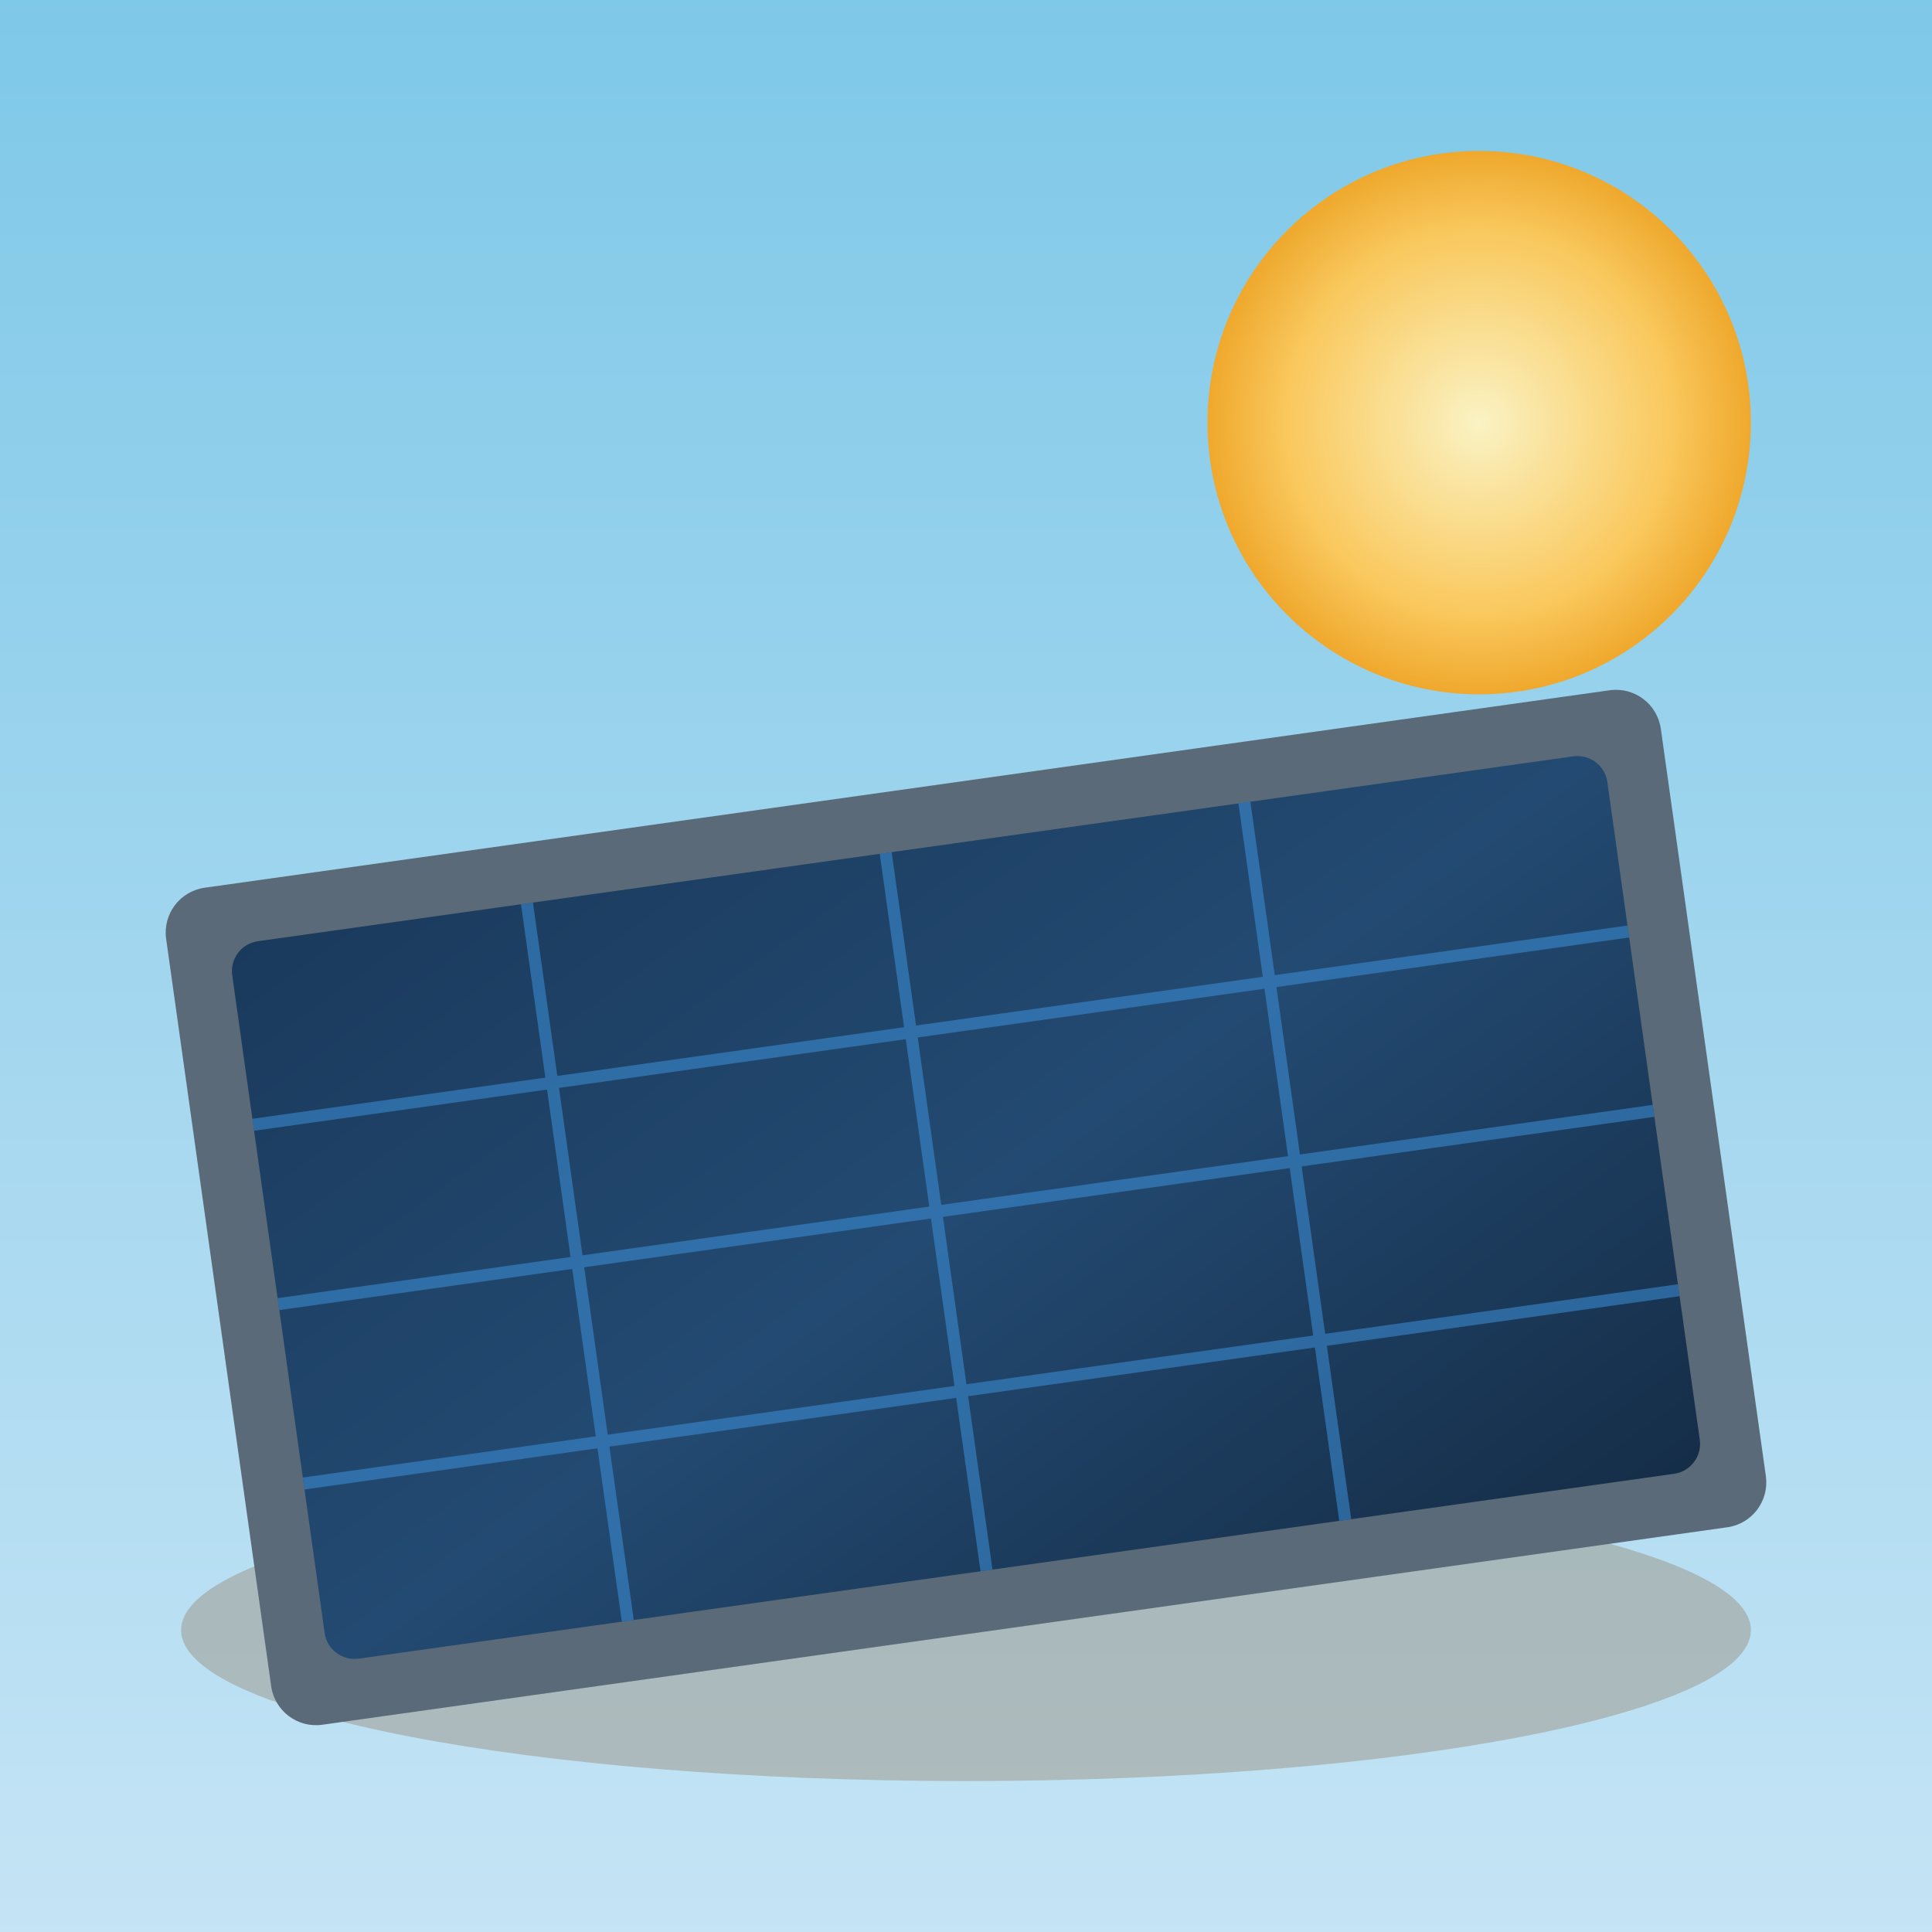
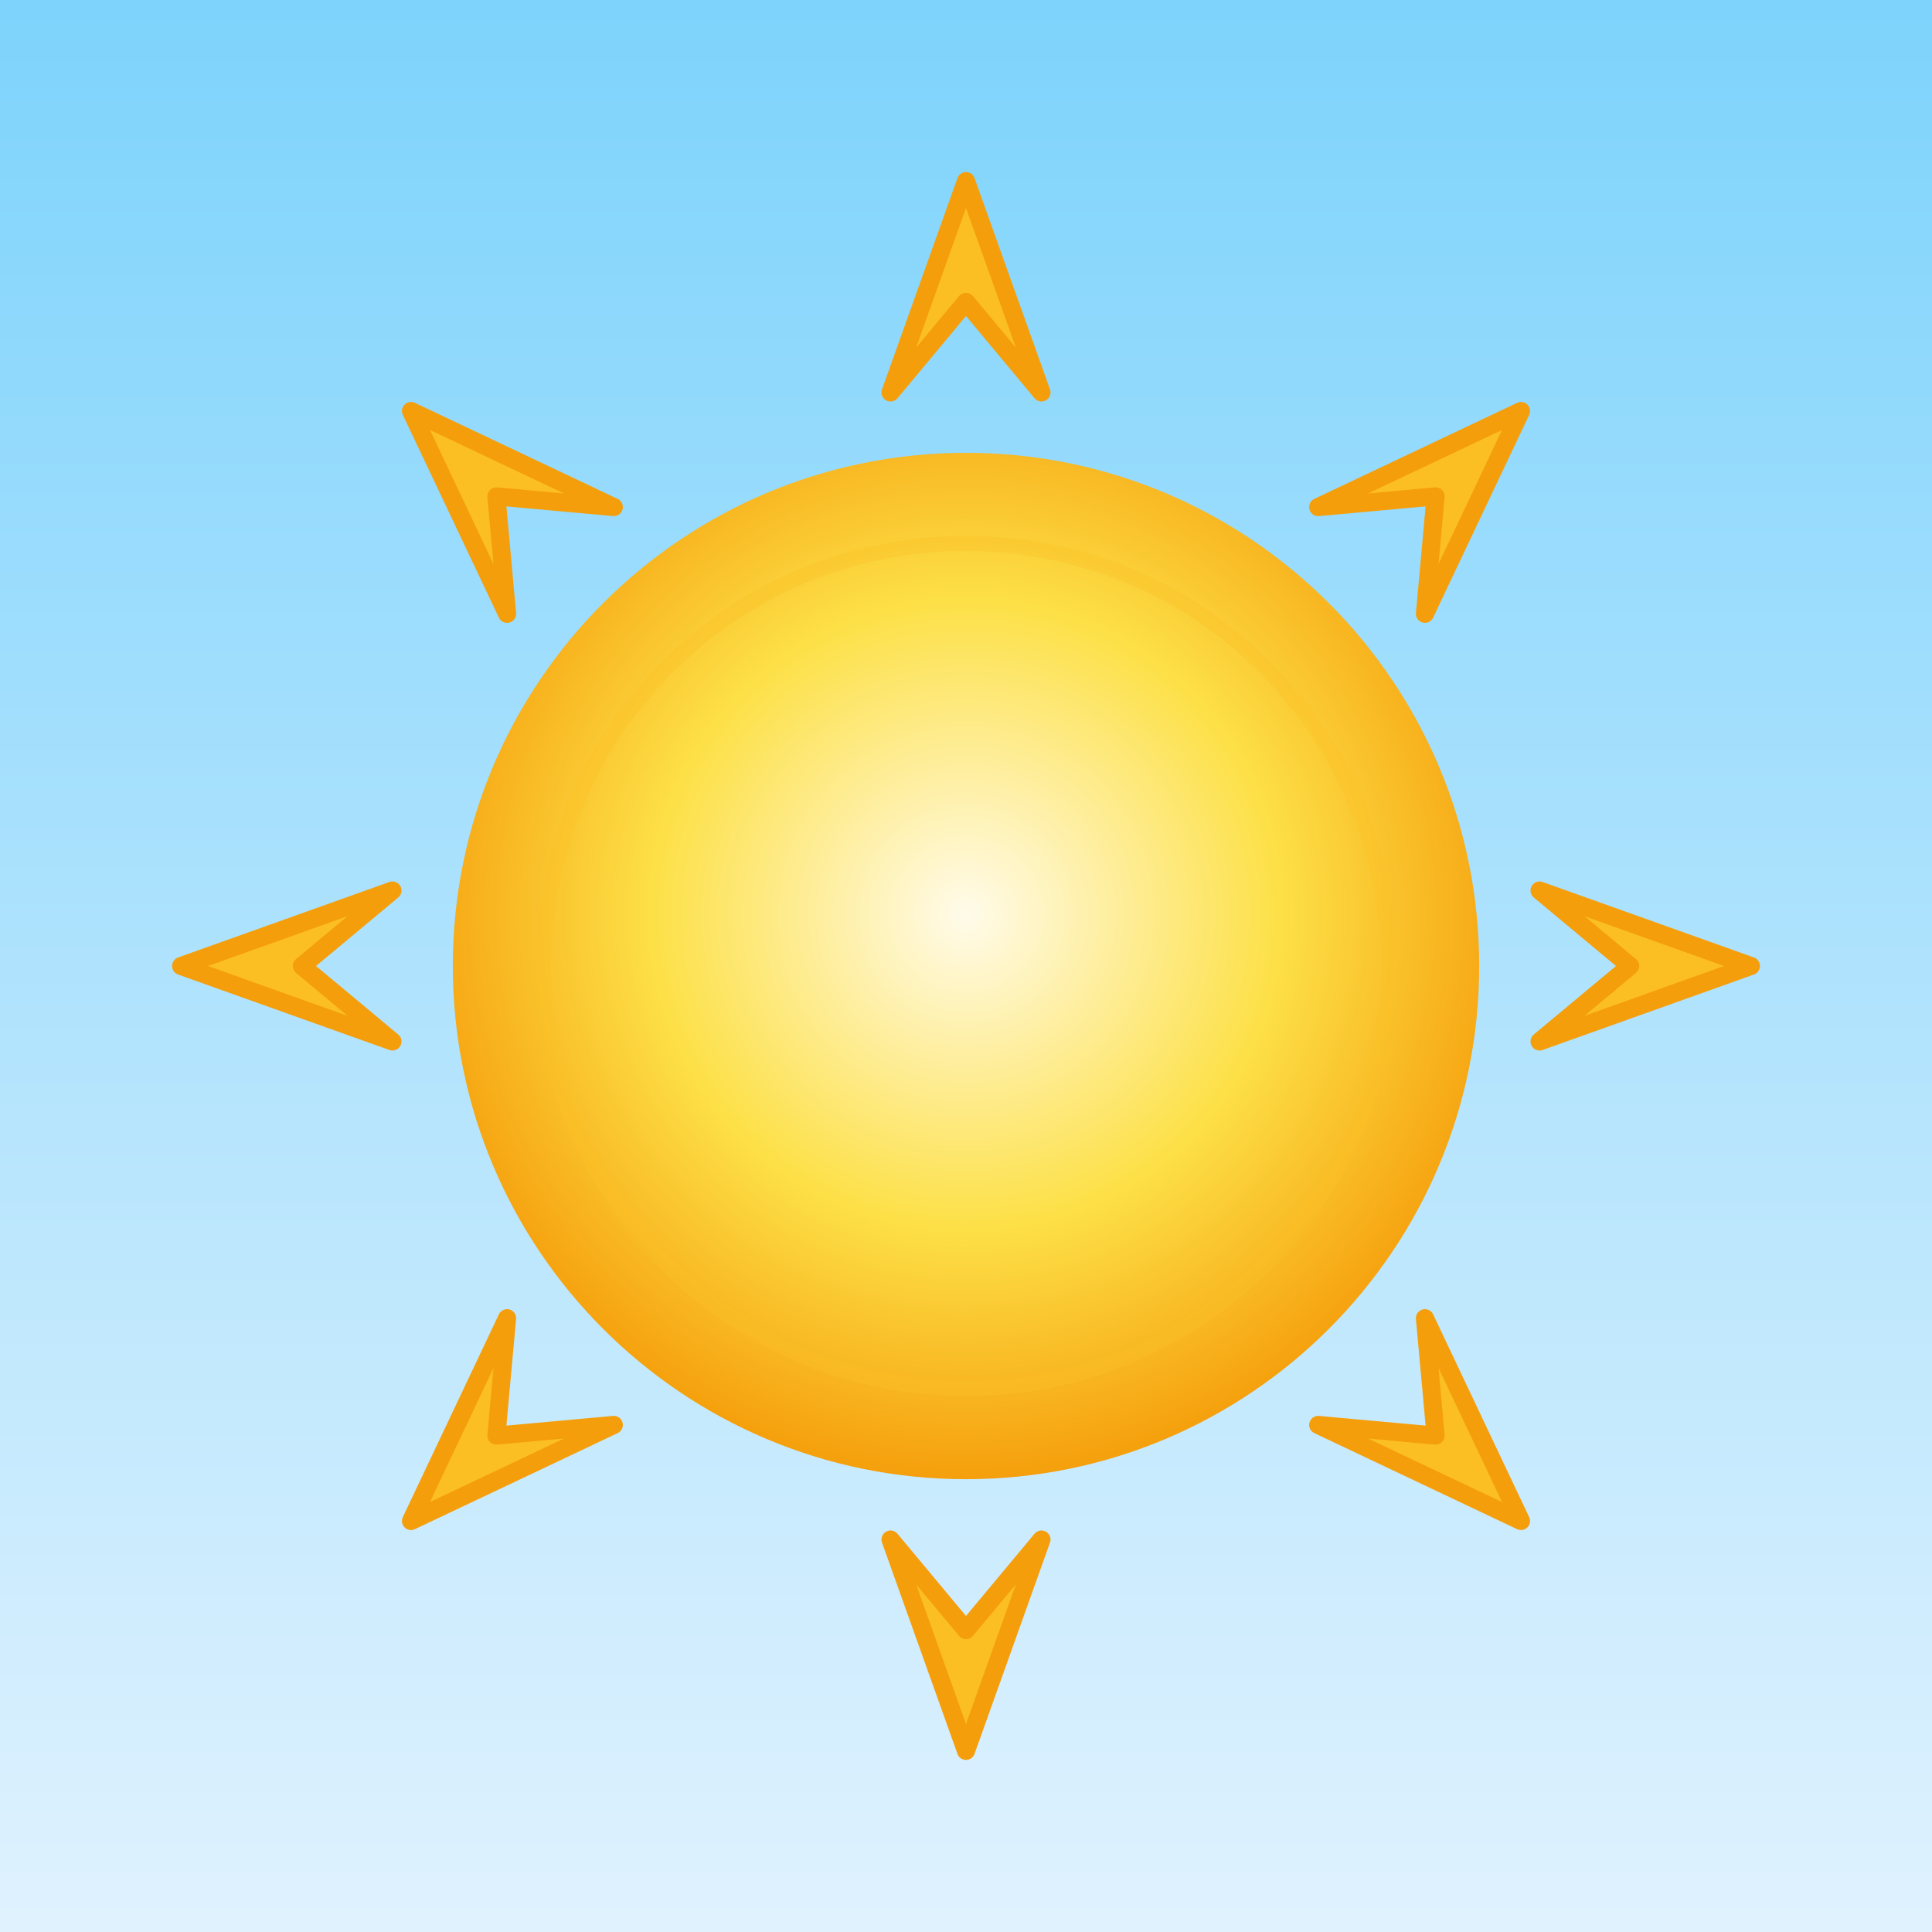
- <svg xmlns="http://www.w3.org/2000/svg" viewBox="0 0 128 128" role="img" aria-label="Solar">
+ <svg xmlns="http://www.w3.org/2000/svg" viewBox="0 0 128 128" role="img" aria-label="Sun">
  <defs>
-     <linearGradient id="sky" x1="0" y1="0" x2="0" y2="1">
-       <stop offset="0%" stop-color="#7ec8e8" />
-       <stop offset="100%" stop-color="#c5e4f5" />
+     <linearGradient id="solar-bg" x1="0" y1="0" x2="0" y2="1">
+       <stop offset="0%" stop-color="#7dd3fc" />
+       <stop offset="100%" stop-color="#e0f2fe" />
    </linearGradient>
-     <linearGradient id="panel" x1="0" y1="0" x2="1" y2="1">
-       <stop offset="0%" stop-color="#1a3a5c" />
-       <stop offset="50%" stop-color="#234a72" />
-       <stop offset="100%" stop-color="#152d47" />
-     </linearGradient>
-     <radialGradient id="sun" cx="50%" cy="50%" r="50%">
-       <stop offset="0%" stop-color="#fff4c2" />
-       <stop offset="70%" stop-color="#ffc857" />
-       <stop offset="100%" stop-color="#f4a623" />
+     <radialGradient id="solar-disc" cx="50%" cy="45%" r="55%">
+       <stop offset="0%" stop-color="#fffbeb" />
+       <stop offset="55%" stop-color="#fde047" />
+       <stop offset="100%" stop-color="#f59e0b" />
    </radialGradient>
  </defs>
-   <rect width="128" height="128" fill="url(#sky)" />
-   <circle cx="98" cy="28" r="18" fill="url(#sun)" opacity="0.95" />
-   <ellipse cx="64" cy="108" rx="52" ry="10" fill="#8b7355" opacity="0.35" />
-   <g transform="translate(14 52) rotate(-8 50 28)">
-     <rect x="0" y="0" width="100" height="56" rx="3" fill="#5a6a78" />
-     <rect x="4" y="4" width="92" height="48" rx="2" fill="url(#panel)" />
-     <g stroke="#3d8fd9" stroke-width="0.8" opacity="0.55">
-       <line x1="4" y1="16" x2="96" y2="16" />
-       <line x1="4" y1="28" x2="96" y2="28" />
-       <line x1="4" y1="40" x2="96" y2="40" />
-       <line x1="24" y1="4" x2="24" y2="52" />
-       <line x1="48" y1="4" x2="48" y2="52" />
-       <line x1="72" y1="4" x2="72" y2="52" />
+   <rect width="128" height="128" fill="url(#solar-bg)" />
+   <g transform="translate(64 64)">
+     <g fill="#fbbf24" stroke="#f59e0b" stroke-width="1.2" stroke-linejoin="round">
+       <path d="M0 -52 L5 -38 L0 -44 L-5 -38 Z" />
+       <path d="M0 -52 L5 -38 L0 -44 L-5 -38 Z" transform="rotate(45)" />
+       <path d="M0 -52 L5 -38 L0 -44 L-5 -38 Z" transform="rotate(90)" />
+       <path d="M0 -52 L5 -38 L0 -44 L-5 -38 Z" transform="rotate(135)" />
+       <path d="M0 -52 L5 -38 L0 -44 L-5 -38 Z" transform="rotate(180)" />
+       <path d="M0 -52 L5 -38 L0 -44 L-5 -38 Z" transform="rotate(225)" />
+       <path d="M0 -52 L5 -38 L0 -44 L-5 -38 Z" transform="rotate(270)" />
+       <path d="M0 -52 L5 -38 L0 -44 L-5 -38 Z" transform="rotate(315)" />
    </g>
+     <circle r="34" fill="url(#solar-disc)" />
+     <circle r="28" fill="none" stroke="#fbbf24" stroke-width="1" opacity="0.35" />
  </g>
</svg>
